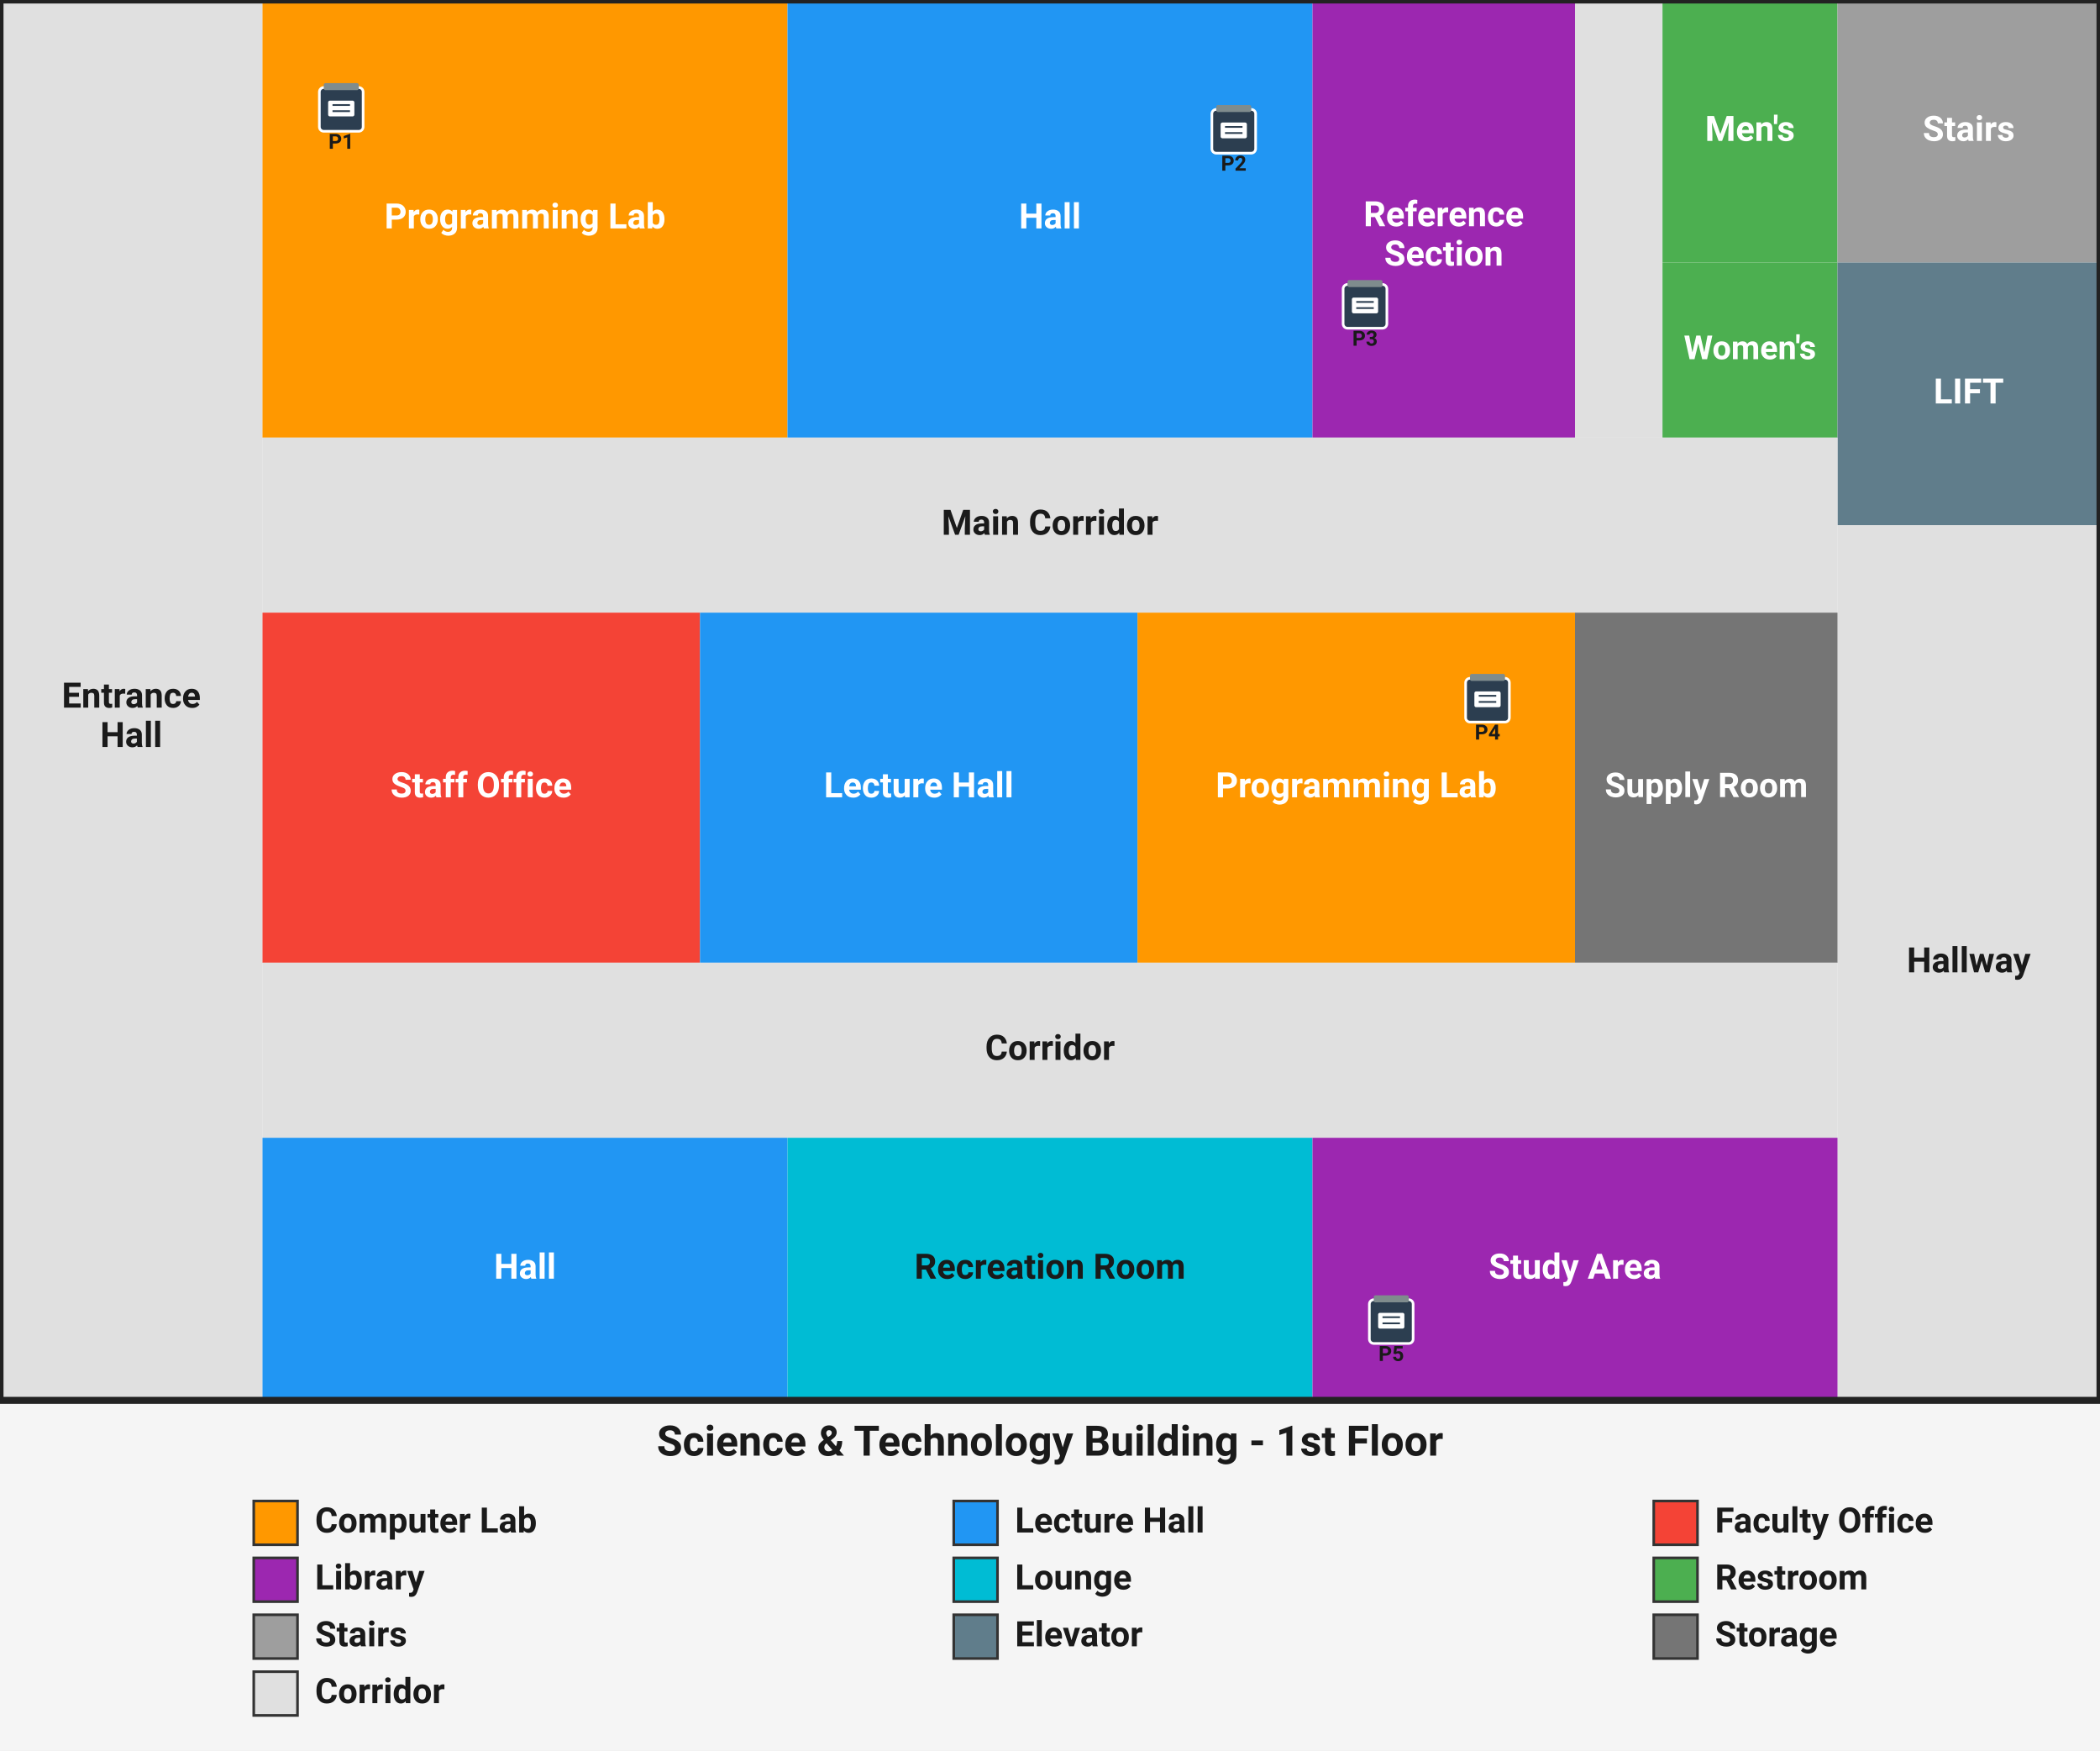
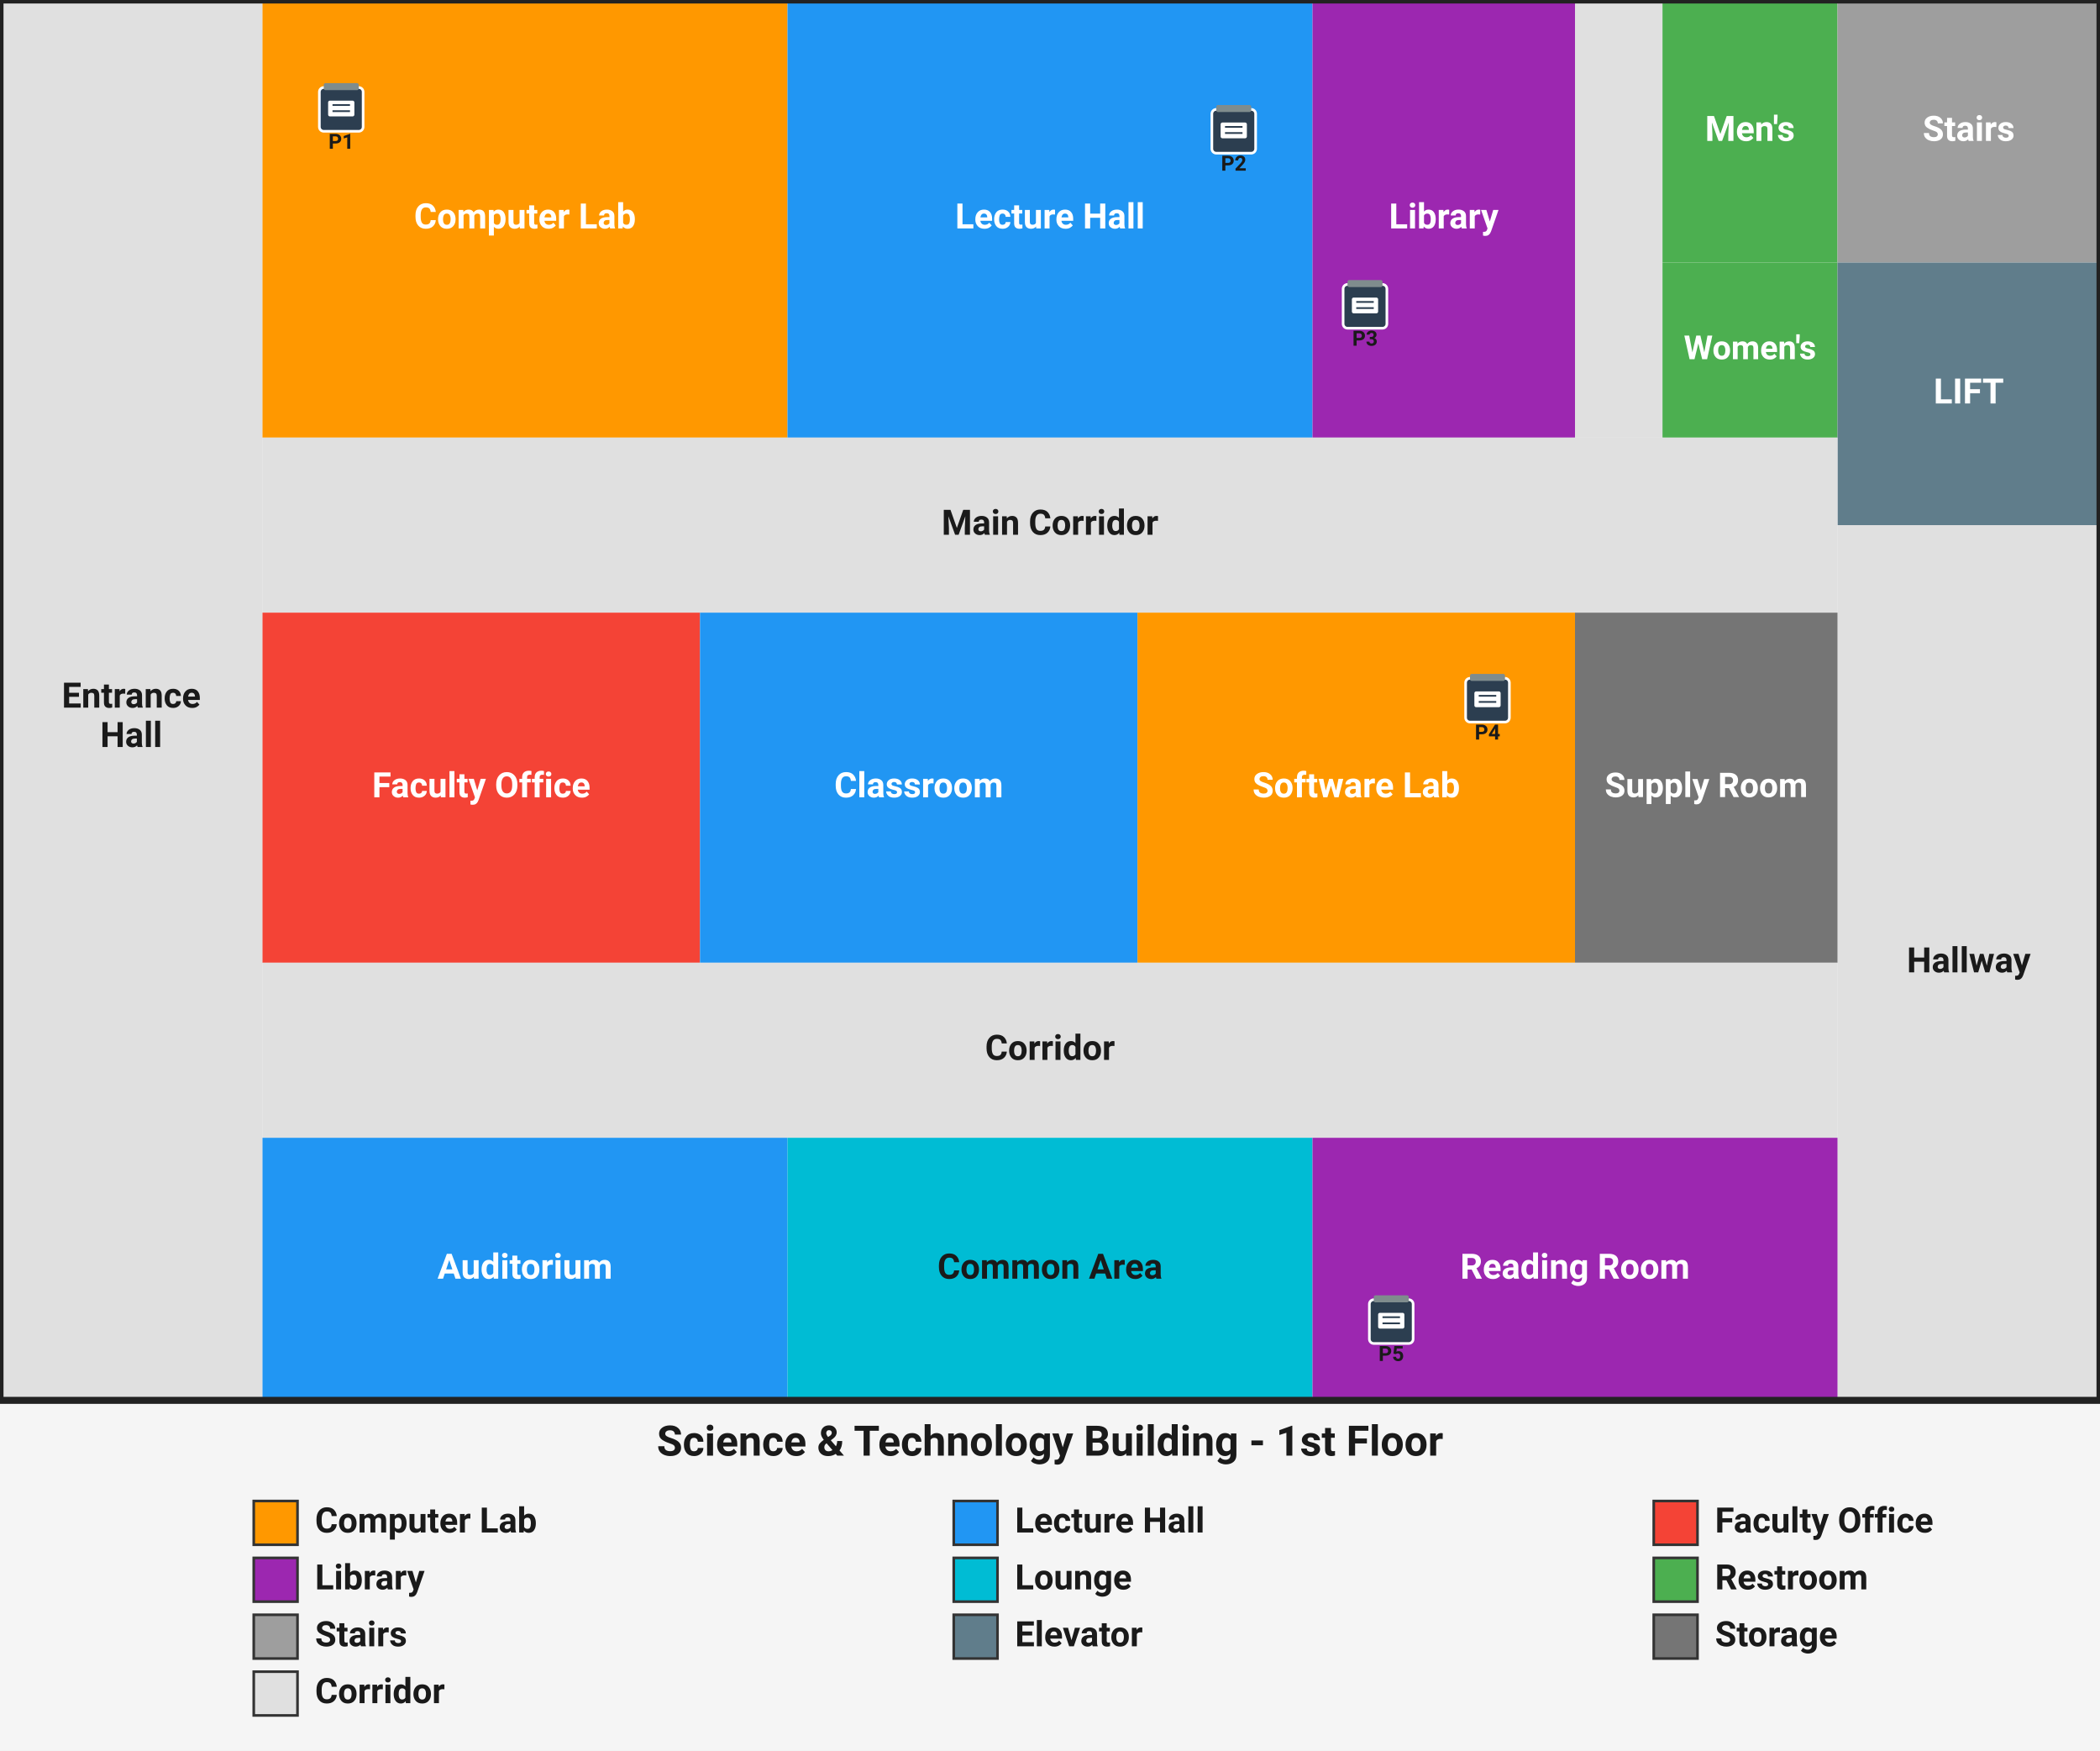
<svg xmlns="http://www.w3.org/2000/svg" viewBox="0 0 2400 2000" width="2400" height="2000" style="display:block; max-width:100%; height:auto;">
  <defs>
    <style>
      text { 
        -webkit-font-smoothing: antialiased;
        -moz-osx-font-smoothing: grayscale;
      }
    </style>
  </defs>
  <rect x="0" y="0" width="2400" height="2000" fill="#f5f5f5" />
  <rect x="0" y="0" width="300" height="1600" fill="#E0E0E0" stroke="none" />
  <g>
    <text x="150.0" y="797.5" font-family="Roboto,Segoe UI,Arial,sans-serif" font-size="40" font-weight="600" fill="#1a1a1a" text-anchor="middle" dominant-baseline="middle">
                  Entrance
                </text>
    <text x="150.0" y="842.5" font-family="Roboto,Segoe UI,Arial,sans-serif" font-size="40" font-weight="600" fill="#1a1a1a" text-anchor="middle" dominant-baseline="middle">
                  Hall
                </text>
  </g>
  <rect x="300" y="0" width="600" height="500" fill="#FF9800" stroke="none" />
  <text x="600.0" y="250.0" font-family="Roboto,Segoe UI,Arial,sans-serif" font-size="40" font-weight="600" fill="white" text-anchor="middle" dominant-baseline="middle">
-               Programming Lab
+               Computer Lab
            </text>
  <rect x="900" y="0" width="600" height="500" fill="#2196F3" stroke="none" />
  <text x="1200.0" y="250.0" font-family="Roboto,Segoe UI,Arial,sans-serif" font-size="40" font-weight="600" fill="white" text-anchor="middle" dominant-baseline="middle">
-               Hall
+               Lecture Hall
            </text>
  <rect x="1500" y="0" width="300" height="500" fill="#9C27B0" stroke="none" />
-   <g>
-     <text x="1650.0" y="247.5" font-family="Roboto,Segoe UI,Arial,sans-serif" font-size="40" font-weight="600" fill="white" text-anchor="middle" dominant-baseline="middle">
-                   Reference
-                 </text>
-     <text x="1650.0" y="292.5" font-family="Roboto,Segoe UI,Arial,sans-serif" font-size="40" font-weight="600" fill="white" text-anchor="middle" dominant-baseline="middle">
-                   Section
-                 </text>
-   </g>
+   <text x="1650.0" y="250.0" font-family="Roboto,Segoe UI,Arial,sans-serif" font-size="40" font-weight="600" fill="white" text-anchor="middle" dominant-baseline="middle">
+               Library
+             </text>
  <rect x="1800" y="0" width="100" height="500" fill="#E0E0E0" stroke="none" />
  <rect x="1900" y="0" width="200" height="300" fill="#4CAF50" stroke="none" />
  <text x="2000.0" y="150.0" font-family="Roboto,Segoe UI,Arial,sans-serif" font-size="40" font-weight="600" fill="white" text-anchor="middle" dominant-baseline="middle">
              Men's
            </text>
  <rect x="1900" y="300" width="200" height="200" fill="#4CAF50" stroke="none" />
  <text x="2000.0" y="400.0" font-family="Roboto,Segoe UI,Arial,sans-serif" font-size="38" font-weight="600" fill="white" text-anchor="middle" dominant-baseline="middle">
              Women's
            </text>
  <rect x="2100" y="0" width="300" height="300" fill="#9E9E9E" stroke="none" />
  <text x="2250.0" y="150.0" font-family="Roboto,Segoe UI,Arial,sans-serif" font-size="40" font-weight="600" fill="white" text-anchor="middle" dominant-baseline="middle">
              Stairs
            </text>
  <rect x="2100" y="300" width="300" height="300" fill="#607D8B" stroke="none" />
  <text x="2250.0" y="450.0" font-family="Roboto,Segoe UI,Arial,sans-serif" font-size="40" font-weight="600" fill="white" text-anchor="middle" dominant-baseline="middle">
              LIFT
            </text>
  <rect x="2100" y="600" width="300" height="1000" fill="#E0E0E0" stroke="none" />
  <text x="2250.0" y="1100.0" font-family="Roboto,Segoe UI,Arial,sans-serif" font-size="40" font-weight="600" fill="#1a1a1a" text-anchor="middle" dominant-baseline="middle">
              Hallway
            </text>
  <rect x="300" y="500" width="1800" height="200" fill="#E0E0E0" stroke="none" />
  <text x="1200.0" y="600.0" font-family="Roboto,Segoe UI,Arial,sans-serif" font-size="40" font-weight="600" fill="#1a1a1a" text-anchor="middle" dominant-baseline="middle">
              Main Corridor
            </text>
  <rect x="1800" y="500" width="100" height="100" fill="#E0E0E0" stroke="none" />
  <rect x="300" y="700" width="500" height="400" fill="#F44336" stroke="none" />
  <text x="550.0" y="900.0" font-family="Roboto,Segoe UI,Arial,sans-serif" font-size="40" font-weight="600" fill="white" text-anchor="middle" dominant-baseline="middle">
-               Staff Office
+               Faculty Office
            </text>
  <rect x="800" y="700" width="500" height="400" fill="#2196F3" stroke="none" />
  <text x="1050.0" y="900.0" font-family="Roboto,Segoe UI,Arial,sans-serif" font-size="40" font-weight="600" fill="white" text-anchor="middle" dominant-baseline="middle">
-               Lecture Hall
+               Classroom
            </text>
  <rect x="1300" y="700" width="500" height="400" fill="#FF9800" stroke="none" />
  <text x="1550.0" y="900.0" font-family="Roboto,Segoe UI,Arial,sans-serif" font-size="40" font-weight="600" fill="white" text-anchor="middle" dominant-baseline="middle">
-               Programming Lab
+               Software Lab
            </text>
  <rect x="1800" y="700" width="300" height="400" fill="#757575" stroke="none" />
  <text x="1950.0" y="900.0" font-family="Roboto,Segoe UI,Arial,sans-serif" font-size="39" font-weight="600" fill="white" text-anchor="middle" dominant-baseline="middle">
              Supply Room
            </text>
  <rect x="300" y="1100" width="1800" height="200" fill="#E0E0E0" stroke="none" />
  <text x="1200.0" y="1200.0" font-family="Roboto,Segoe UI,Arial,sans-serif" font-size="40" font-weight="600" fill="#1a1a1a" text-anchor="middle" dominant-baseline="middle">
              Corridor
            </text>
  <rect x="300" y="1300" width="600" height="300" fill="#2196F3" stroke="none" />
  <text x="600.0" y="1450.0" font-family="Roboto,Segoe UI,Arial,sans-serif" font-size="40" font-weight="600" fill="white" text-anchor="middle" dominant-baseline="middle">
-               Hall
+               Auditorium
            </text>
  <rect x="900" y="1300" width="600" height="300" fill="#00BCD4" stroke="none" />
  <text x="1200.0" y="1450.0" font-family="Roboto,Segoe UI,Arial,sans-serif" font-size="40" font-weight="600" fill="#1a1a1a" text-anchor="middle" dominant-baseline="middle">
-               Recreation Room
+               Common Area
            </text>
  <rect x="1500" y="1300" width="600" height="300" fill="#9C27B0" stroke="none" />
  <text x="1800.0" y="1450.0" font-family="Roboto,Segoe UI,Arial,sans-serif" font-size="40" font-weight="600" fill="white" text-anchor="middle" dominant-baseline="middle">
-               Study Area
+               Reading Room
            </text>
  <rect x="365.0" y="100.0" width="50" height="50" fill="#2C3E50" stroke="#FFF" stroke-width="3" rx="5" />
  <rect x="370.0" y="95.0" width="40" height="8" fill="#7F8C8D" rx="2" />
  <rect x="375.0" y="115.0" width="30" height="18" fill="white" rx="2" />
  <line x1="380.0" y1="120.0" x2="400.0" y2="120.0" stroke="#2C3E50" stroke-width="2" />
  <line x1="380.0" y1="127.0" x2="400.0" y2="127.0" stroke="#2C3E50" stroke-width="2" />
  <text x="390.0" y="170.0" font-family="Roboto,Segoe UI,Arial,sans-serif" font-size="24" font-weight="700" fill="#1a1a1a" text-anchor="middle">
      P1
    </text>
  <rect x="1385.0" y="125.0" width="50" height="50" fill="#2C3E50" stroke="#FFF" stroke-width="3" rx="5" />
  <rect x="1390.0" y="120.0" width="40" height="8" fill="#7F8C8D" rx="2" />
  <rect x="1395.0" y="140.0" width="30" height="18" fill="white" rx="2" />
  <line x1="1400.0" y1="145.0" x2="1420.0" y2="145.0" stroke="#2C3E50" stroke-width="2" />
  <line x1="1400.0" y1="152.0" x2="1420.0" y2="152.0" stroke="#2C3E50" stroke-width="2" />
  <text x="1410.0" y="195.0" font-family="Roboto,Segoe UI,Arial,sans-serif" font-size="24" font-weight="700" fill="#1a1a1a" text-anchor="middle">
      P2
    </text>
  <rect x="1535.0" y="325.0" width="50" height="50" fill="#2C3E50" stroke="#FFF" stroke-width="3" rx="5" />
  <rect x="1540.0" y="320.0" width="40" height="8" fill="#7F8C8D" rx="2" />
  <rect x="1545.0" y="340.0" width="30" height="18" fill="white" rx="2" />
  <line x1="1550.0" y1="345.0" x2="1570.0" y2="345.0" stroke="#2C3E50" stroke-width="2" />
  <line x1="1550.0" y1="352.0" x2="1570.0" y2="352.0" stroke="#2C3E50" stroke-width="2" />
  <text x="1560.0" y="395.0" font-family="Roboto,Segoe UI,Arial,sans-serif" font-size="24" font-weight="700" fill="#1a1a1a" text-anchor="middle">
      P3
    </text>
  <rect x="1675.0" y="775.0" width="50" height="50" fill="#2C3E50" stroke="#FFF" stroke-width="3" rx="5" />
  <rect x="1680.0" y="770.0" width="40" height="8" fill="#7F8C8D" rx="2" />
  <rect x="1685.0" y="790.0" width="30" height="18" fill="white" rx="2" />
  <line x1="1690.0" y1="795.0" x2="1710.0" y2="795.0" stroke="#2C3E50" stroke-width="2" />
  <line x1="1690.0" y1="802.0" x2="1710.0" y2="802.0" stroke="#2C3E50" stroke-width="2" />
  <text x="1700.0" y="845.0" font-family="Roboto,Segoe UI,Arial,sans-serif" font-size="24" font-weight="700" fill="#1a1a1a" text-anchor="middle">
      P4
    </text>
  <rect x="1565.0" y="1485.0" width="50" height="50" fill="#2C3E50" stroke="#FFF" stroke-width="3" rx="5" />
  <rect x="1570.0" y="1480.0" width="40" height="8" fill="#7F8C8D" rx="2" />
  <rect x="1575.0" y="1500.0" width="30" height="18" fill="white" rx="2" />
  <line x1="1580.0" y1="1505.0" x2="1600.0" y2="1505.0" stroke="#2C3E50" stroke-width="2" />
  <line x1="1580.0" y1="1512.0" x2="1600.0" y2="1512.0" stroke="#2C3E50" stroke-width="2" />
  <text x="1590.0" y="1555.0" font-family="Roboto,Segoe UI,Arial,sans-serif" font-size="24" font-weight="700" fill="#1a1a1a" text-anchor="middle">
      P5
    </text>
  <rect x="0" y="0" width="2400" height="1600" fill="none" stroke="#222" stroke-width="8" />
  <text x="1200.0" y="1650" font-family="Roboto,Segoe UI,Arial,sans-serif" font-size="48" font-weight="700" fill="#1a1a1a" text-anchor="middle" dominant-baseline="middle">
          Science &amp; Technology Building - 1st Floor
        </text>
  <rect x="290.0" y="1715.0" width="50" height="50" fill="#FF9800" stroke="#333" stroke-width="3" />
  <text x="360.0" y="1740" font-family="Roboto,Segoe UI,Arial,sans-serif" font-size="40" font-weight="700" fill="#1a1a1a" text-anchor="start" dominant-baseline="middle">
          Computer Lab
        </text>
  <rect x="1090.0" y="1715.0" width="50" height="50" fill="#2196F3" stroke="#333" stroke-width="3" />
  <text x="1160.0" y="1740" font-family="Roboto,Segoe UI,Arial,sans-serif" font-size="40" font-weight="700" fill="#1a1a1a" text-anchor="start" dominant-baseline="middle">
          Lecture Hall
        </text>
  <rect x="1890.0" y="1715.0" width="50" height="50" fill="#F44336" stroke="#333" stroke-width="3" />
  <text x="1960.0" y="1740" font-family="Roboto,Segoe UI,Arial,sans-serif" font-size="40" font-weight="700" fill="#1a1a1a" text-anchor="start" dominant-baseline="middle">
          Faculty Office
        </text>
  <rect x="290.0" y="1780.0" width="50" height="50" fill="#9C27B0" stroke="#333" stroke-width="3" />
  <text x="360.0" y="1805" font-family="Roboto,Segoe UI,Arial,sans-serif" font-size="40" font-weight="700" fill="#1a1a1a" text-anchor="start" dominant-baseline="middle">
          Library
        </text>
  <rect x="1090.0" y="1780.0" width="50" height="50" fill="#00BCD4" stroke="#333" stroke-width="3" />
  <text x="1160.0" y="1805" font-family="Roboto,Segoe UI,Arial,sans-serif" font-size="40" font-weight="700" fill="#1a1a1a" text-anchor="start" dominant-baseline="middle">
          Lounge
        </text>
  <rect x="1890.0" y="1780.0" width="50" height="50" fill="#4CAF50" stroke="#333" stroke-width="3" />
  <text x="1960.0" y="1805" font-family="Roboto,Segoe UI,Arial,sans-serif" font-size="40" font-weight="700" fill="#1a1a1a" text-anchor="start" dominant-baseline="middle">
          Restroom
        </text>
  <rect x="290.0" y="1845.0" width="50" height="50" fill="#9E9E9E" stroke="#333" stroke-width="3" />
  <text x="360.0" y="1870" font-family="Roboto,Segoe UI,Arial,sans-serif" font-size="40" font-weight="700" fill="#1a1a1a" text-anchor="start" dominant-baseline="middle">
          Stairs
        </text>
  <rect x="1090.0" y="1845.0" width="50" height="50" fill="#607D8B" stroke="#333" stroke-width="3" />
  <text x="1160.0" y="1870" font-family="Roboto,Segoe UI,Arial,sans-serif" font-size="40" font-weight="700" fill="#1a1a1a" text-anchor="start" dominant-baseline="middle">
          Elevator
        </text>
  <rect x="1890.0" y="1845.0" width="50" height="50" fill="#757575" stroke="#333" stroke-width="3" />
  <text x="1960.0" y="1870" font-family="Roboto,Segoe UI,Arial,sans-serif" font-size="40" font-weight="700" fill="#1a1a1a" text-anchor="start" dominant-baseline="middle">
          Storage
        </text>
  <rect x="290.0" y="1910.0" width="50" height="50" fill="#E0E0E0" stroke="#333" stroke-width="3" />
  <text x="360.0" y="1935" font-family="Roboto,Segoe UI,Arial,sans-serif" font-size="40" font-weight="700" fill="#1a1a1a" text-anchor="start" dominant-baseline="middle">
          Corridor
        </text>
</svg>
